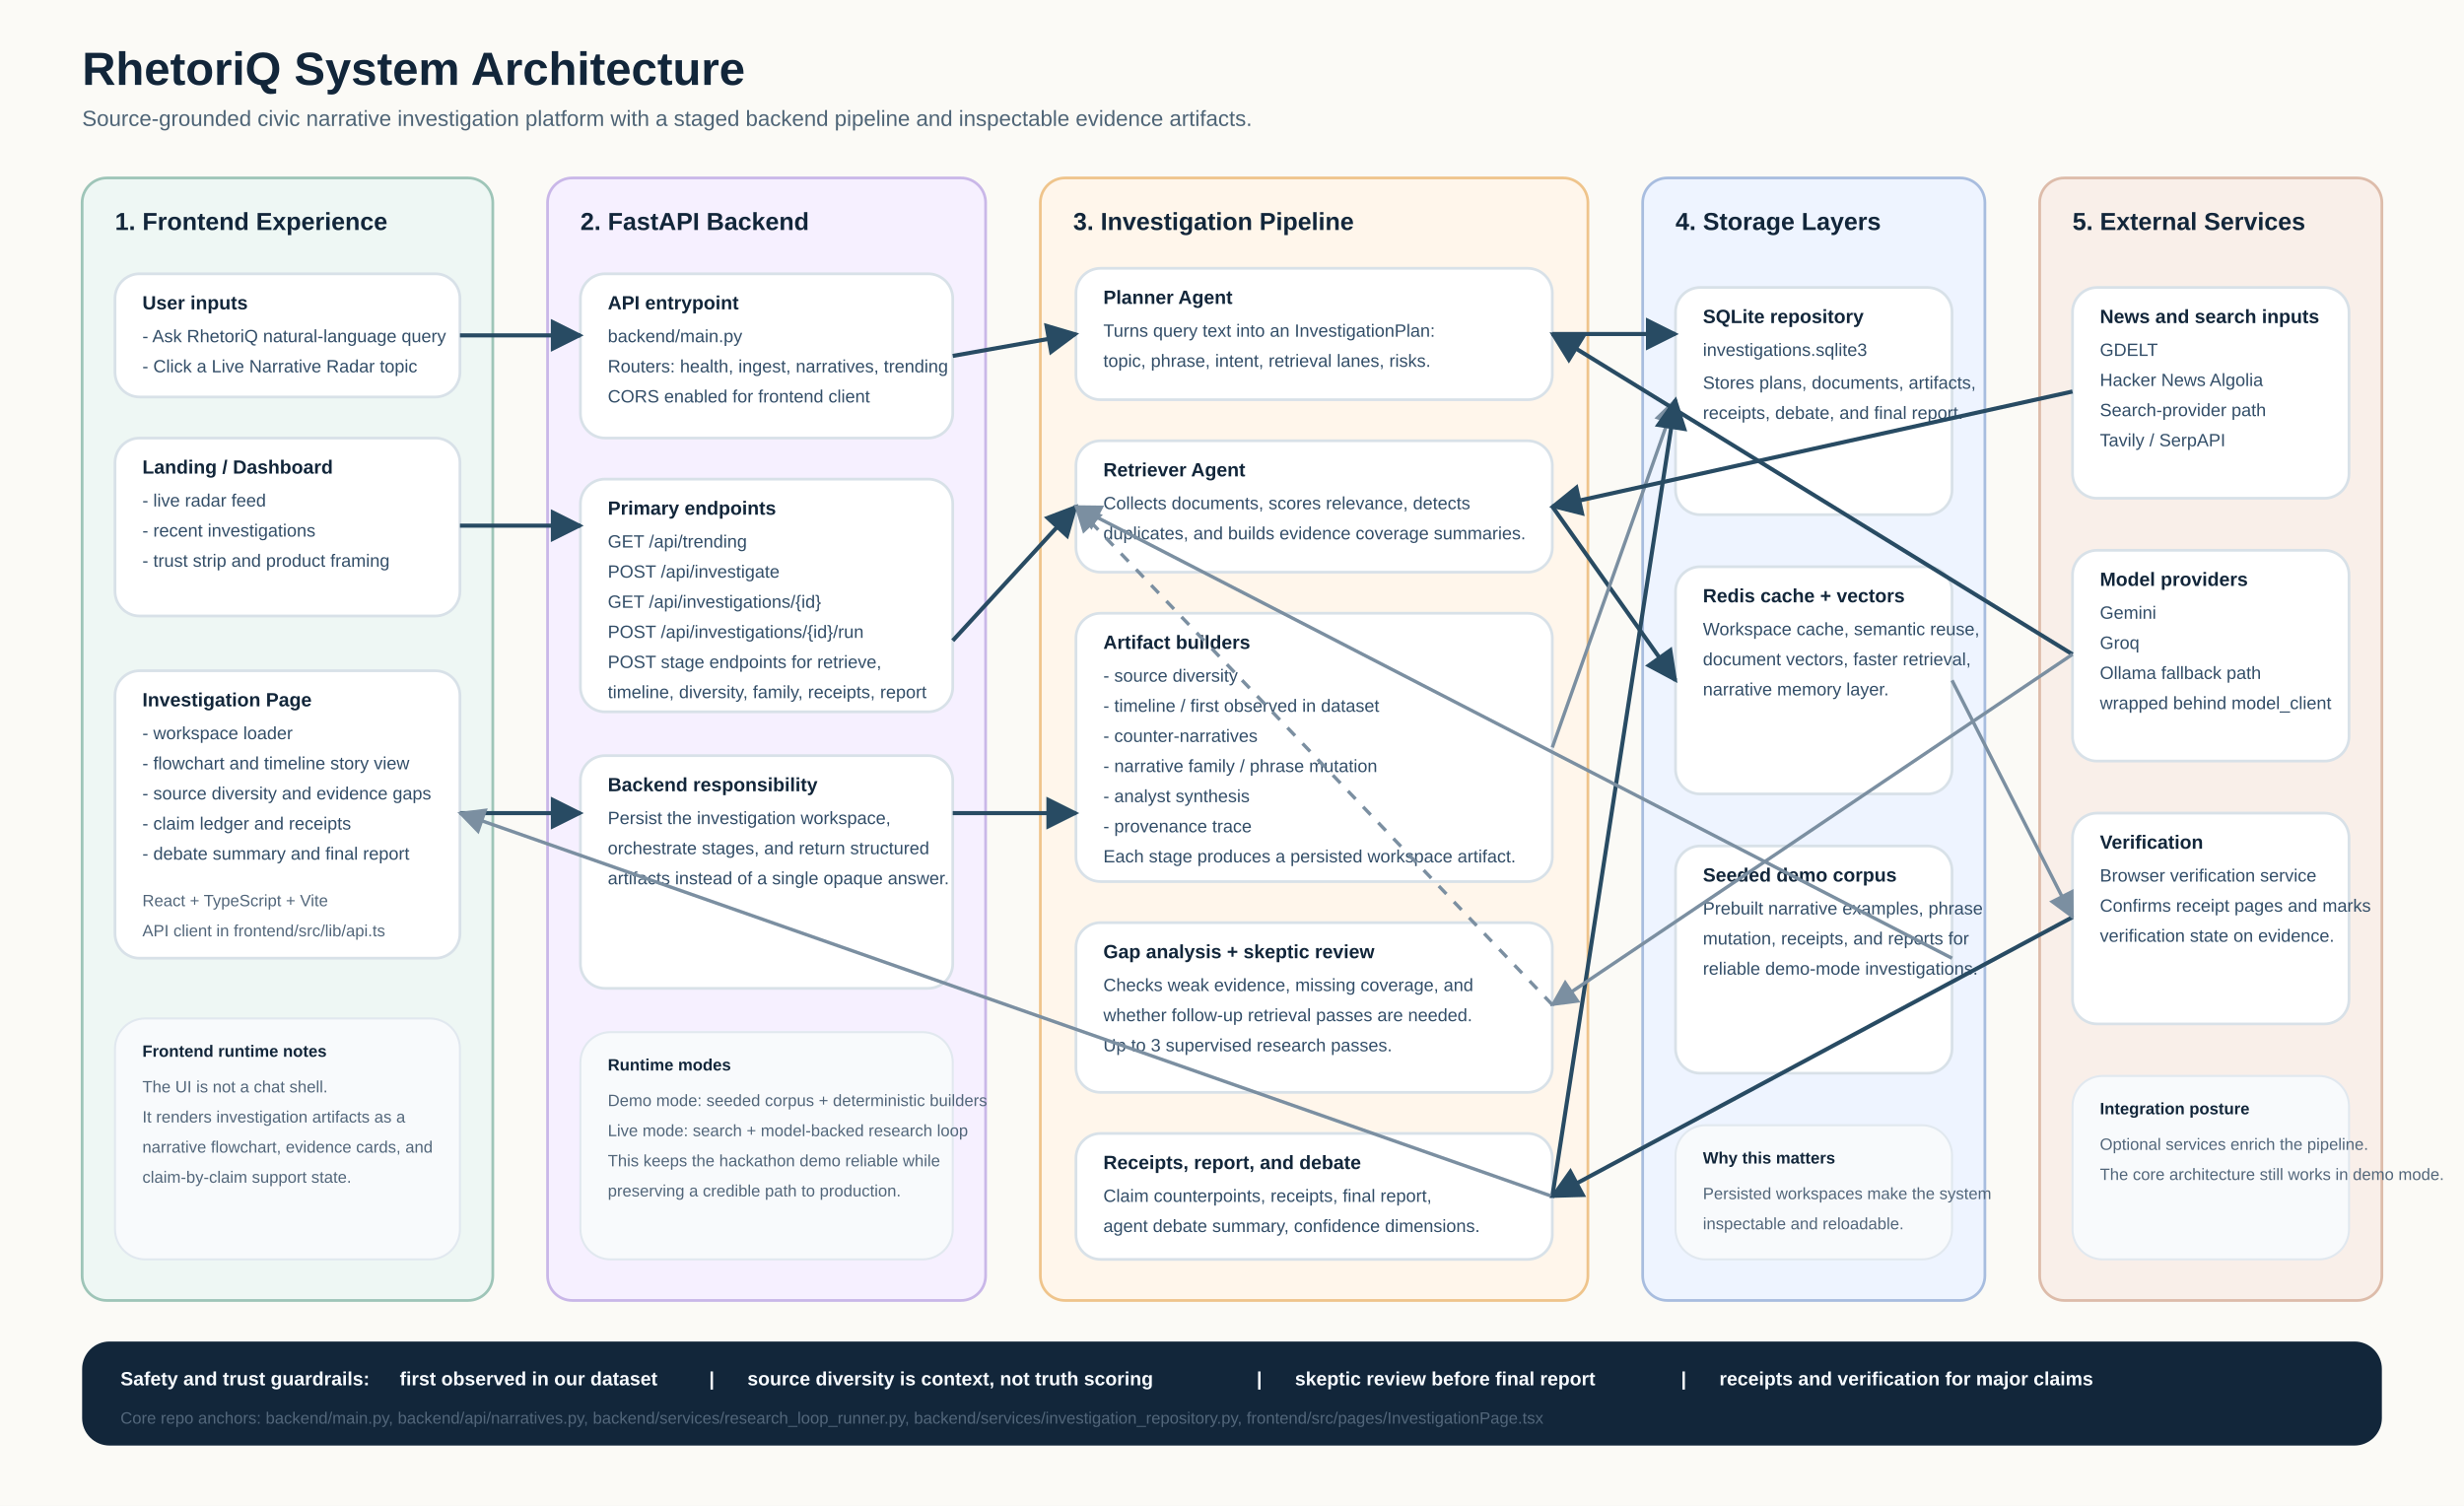
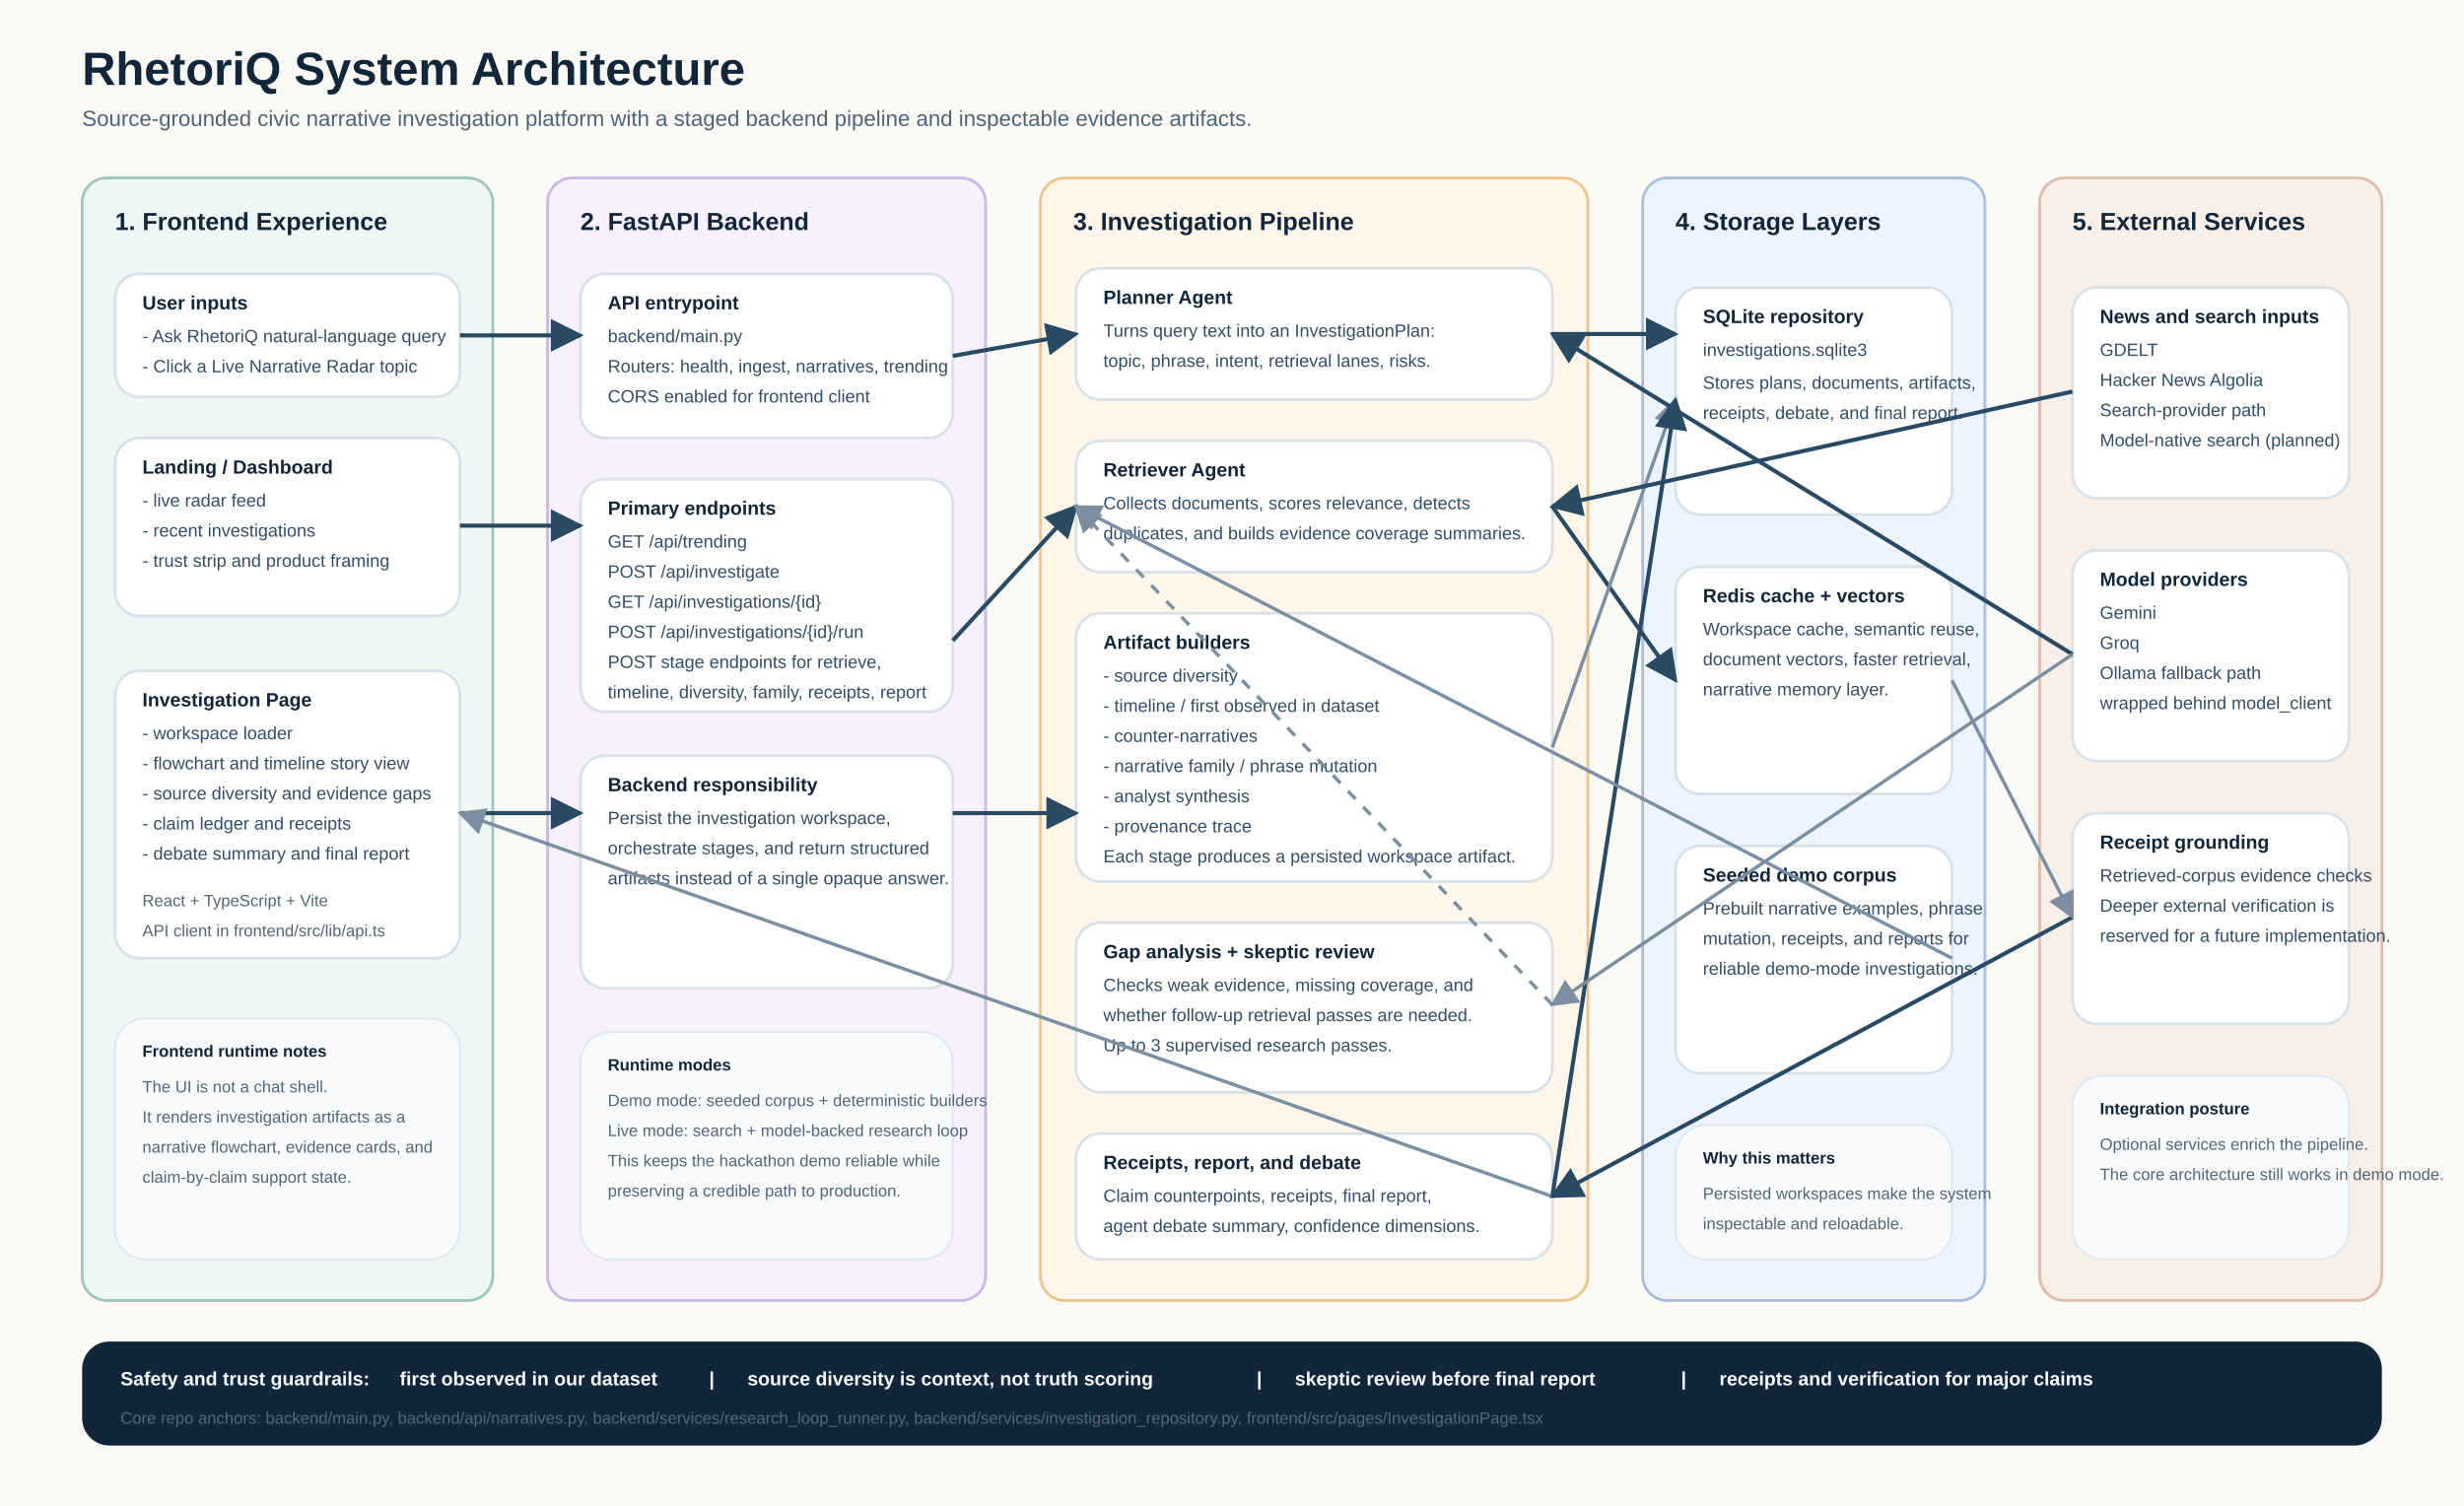
<svg xmlns="http://www.w3.org/2000/svg" width="1800" height="1100" viewBox="0 0 1800 1100" role="img" aria-labelledby="title desc">
  <defs>
    <marker id="arrow" viewBox="0 0 10 10" refX="9" refY="5" markerWidth="8" markerHeight="8" orient="auto-start-reverse">
      <path d="M 0 0 L 10 5 L 0 10 z" fill="#284b63" />
    </marker>
    <marker id="arrow-soft" viewBox="0 0 10 10" refX="9" refY="5" markerWidth="8" markerHeight="8" orient="auto-start-reverse">
      <path d="M 0 0 L 10 5 L 0 10 z" fill="#7b8fa1" />
    </marker>
    <style>
      .title { font: 700 34px Arial, Helvetica, sans-serif; fill: #12263a; }
      .subtitle { font: 500 16px Arial, Helvetica, sans-serif; fill: #4e6476; }
      .section { font: 700 18px Arial, Helvetica, sans-serif; fill: #12263a; }
      .label { font: 700 14px Arial, Helvetica, sans-serif; fill: #12263a; }
      .body { font: 500 13px Arial, Helvetica, sans-serif; fill: #334e68; }
      .small { font: 500 12px Arial, Helvetica, sans-serif; fill: #52667a; }
      .pill { font: 700 12px Arial, Helvetica, sans-serif; fill: #12263a; }
      .box { fill: #ffffff; stroke: #d8e1e8; stroke-width: 2; rx: 18; }
      .frontend { fill: #eef7f4; stroke: #9ec5b8; }
      .backend { fill: #f6f0ff; stroke: #c9b7e8; }
      .pipeline { fill: #fff6eb; stroke: #efc48b; }
      .storage { fill: #eef4ff; stroke: #a8bddf; }
      .external { fill: #f9efe9; stroke: #ddbcaa; }
      .guardrail { fill: #12263a; }
      .guardrail-text { font: 600 14px Arial, Helvetica, sans-serif; fill: #f7fbff; }
      .line { stroke: #284b63; stroke-width: 3; fill: none; marker-end: url(#arrow); }
      .soft-line { stroke: #7b8fa1; stroke-width: 2.5; fill: none; marker-end: url(#arrow-soft); }
      .dash-line { stroke: #7b8fa1; stroke-width: 2.5; stroke-dasharray: 8 8; fill: none; marker-end: url(#arrow-soft); }
      .lane { fill: #f8fafc; stroke: #e1e8ef; stroke-width: 1.5; rx: 22; }
    </style>
  </defs>
  <rect x="0" y="0" width="1800" height="1100" fill="#fbfaf6" />
  <text x="60" y="62" class="title">RhetoriQ System Architecture</text>
  <text x="60" y="92" class="subtitle">Source-grounded civic narrative investigation platform with a staged backend pipeline and inspectable evidence artifacts.</text>
  <rect x="60" y="130" width="300" height="820" class="box frontend" />
  <text x="84" y="168" class="section">1. Frontend Experience</text>
  <rect x="84" y="200" width="252" height="90" class="box" />
  <text x="104" y="226" class="label">User inputs</text>
  <text x="104" y="250" class="body">- Ask RhetoriQ natural-language query</text>
  <text x="104" y="272" class="body">- Click a Live Narrative Radar topic</text>
  <rect x="84" y="320" width="252" height="130" class="box" />
  <text x="104" y="346" class="label">Landing / Dashboard</text>
  <text x="104" y="370" class="body">- live radar feed</text>
  <text x="104" y="392" class="body">- recent investigations</text>
  <text x="104" y="414" class="body">- trust strip and product framing</text>
  <rect x="84" y="490" width="252" height="210" class="box" />
  <text x="104" y="516" class="label">Investigation Page</text>
  <text x="104" y="540" class="body">- workspace loader</text>
  <text x="104" y="562" class="body">- flowchart and timeline story view</text>
  <text x="104" y="584" class="body">- source diversity and evidence gaps</text>
  <text x="104" y="606" class="body">- claim ledger and receipts</text>
  <text x="104" y="628" class="body">- debate summary and final report</text>
  <text x="104" y="662" class="small">React + TypeScript + Vite</text>
  <text x="104" y="684" class="small">API client in frontend/src/lib/api.ts</text>
  <rect x="84" y="744" width="252" height="176" class="lane" />
  <text x="104" y="772" class="pill">Frontend runtime notes</text>
  <text x="104" y="798" class="small">The UI is not a chat shell.</text>
  <text x="104" y="820" class="small">It renders investigation artifacts as a</text>
  <text x="104" y="842" class="small">narrative flowchart, evidence cards, and</text>
  <text x="104" y="864" class="small">claim-by-claim support state.</text>
  <rect x="400" y="130" width="320" height="820" class="box backend" />
  <text x="424" y="168" class="section">2. FastAPI Backend</text>
  <rect x="424" y="200" width="272" height="120" class="box" />
  <text x="444" y="226" class="label">API entrypoint</text>
  <text x="444" y="250" class="body">backend/main.py</text>
  <text x="444" y="272" class="body">Routers: health, ingest, narratives, trending</text>
  <text x="444" y="294" class="body">CORS enabled for frontend client</text>
  <rect x="424" y="350" width="272" height="170" class="box" />
  <text x="444" y="376" class="label">Primary endpoints</text>
  <text x="444" y="400" class="body">GET /api/trending</text>
  <text x="444" y="422" class="body">POST /api/investigate</text>
  <text x="444" y="444" class="body">GET /api/investigations/{id}</text>
  <text x="444" y="466" class="body">POST /api/investigations/{id}/run</text>
  <text x="444" y="488" class="body">POST stage endpoints for retrieve,</text>
  <text x="444" y="510" class="body">timeline, diversity, family, receipts, report</text>
  <rect x="424" y="552" width="272" height="170" class="box" />
  <text x="444" y="578" class="label">Backend responsibility</text>
  <text x="444" y="602" class="body">Persist the investigation workspace,</text>
  <text x="444" y="624" class="body">orchestrate stages, and return structured</text>
  <text x="444" y="646" class="body">artifacts instead of a single opaque answer.</text>
  <rect x="424" y="754" width="272" height="166" class="lane" />
  <text x="444" y="782" class="pill">Runtime modes</text>
  <text x="444" y="808" class="small">Demo mode: seeded corpus + deterministic builders</text>
  <text x="444" y="830" class="small">Live mode: search + model-backed research loop</text>
  <text x="444" y="852" class="small">This keeps the hackathon demo reliable while</text>
  <text x="444" y="874" class="small">preserving a credible path to production.</text>
  <rect x="760" y="130" width="400" height="820" class="box pipeline" />
  <text x="784" y="168" class="section">3. Investigation Pipeline</text>
  <rect x="786" y="196" width="348" height="96" class="box" />
  <text x="806" y="222" class="label">Planner Agent</text>
  <text x="806" y="246" class="body">Turns query text into an InvestigationPlan:</text>
  <text x="806" y="268" class="body">topic, phrase, intent, retrieval lanes, risks.</text>
  <rect x="786" y="322" width="348" height="96" class="box" />
  <text x="806" y="348" class="label">Retriever Agent</text>
  <text x="806" y="372" class="body">Collects documents, scores relevance, detects</text>
  <text x="806" y="394" class="body">duplicates, and builds evidence coverage summaries.</text>
  <rect x="786" y="448" width="348" height="196" class="box" />
  <text x="806" y="474" class="label">Artifact builders</text>
  <text x="806" y="498" class="body">- source diversity</text>
  <text x="806" y="520" class="body">- timeline / first observed in dataset</text>
  <text x="806" y="542" class="body">- counter-narratives</text>
  <text x="806" y="564" class="body">- narrative family / phrase mutation</text>
  <text x="806" y="586" class="body">- analyst synthesis</text>
  <text x="806" y="608" class="body">- provenance trace</text>
  <text x="806" y="630" class="body">Each stage produces a persisted workspace artifact.</text>
  <rect x="786" y="674" width="348" height="124" class="box" />
  <text x="806" y="700" class="label">Gap analysis + skeptic review</text>
  <text x="806" y="724" class="body">Checks weak evidence, missing coverage, and</text>
  <text x="806" y="746" class="body">whether follow-up retrieval passes are needed.</text>
  <text x="806" y="768" class="body">Up to 3 supervised research passes.</text>
  <rect x="786" y="828" width="348" height="92" class="box" />
  <text x="806" y="854" class="label">Receipts, report, and debate</text>
  <text x="806" y="878" class="body">Claim counterpoints, receipts, final report,</text>
  <text x="806" y="900" class="body">agent debate summary, confidence dimensions.</text>
  <rect x="1200" y="130" width="250" height="820" class="box storage" />
  <text x="1224" y="168" class="section">4. Storage Layers</text>
  <rect x="1224" y="210" width="202" height="166" class="box" />
  <text x="1244" y="236" class="label">SQLite repository</text>
  <text x="1244" y="260" class="body">investigations.sqlite3</text>
  <text x="1244" y="284" class="body">Stores plans, documents, artifacts,</text>
  <text x="1244" y="306" class="body">receipts, debate, and final report.</text>
  <rect x="1224" y="414" width="202" height="166" class="box" />
  <text x="1244" y="440" class="label">Redis cache + vectors</text>
  <text x="1244" y="464" class="body">Workspace cache, semantic reuse,</text>
  <text x="1244" y="486" class="body">document vectors, faster retrieval,</text>
  <text x="1244" y="508" class="body">narrative memory layer.</text>
  <rect x="1224" y="618" width="202" height="166" class="box" />
  <text x="1244" y="644" class="label">Seeded demo corpus</text>
  <text x="1244" y="668" class="body">Prebuilt narrative examples, phrase</text>
  <text x="1244" y="690" class="body">mutation, receipts, and reports for</text>
  <text x="1244" y="712" class="body">reliable demo-mode investigations.</text>
  <rect x="1224" y="822" width="202" height="98" class="lane" />
  <text x="1244" y="850" class="pill">Why this matters</text>
  <text x="1244" y="876" class="small">Persisted workspaces make the system</text>
  <text x="1244" y="898" class="small">inspectable and reloadable.</text>
  <rect x="1490" y="130" width="250" height="820" class="box external" />
  <text x="1514" y="168" class="section">5. External Services</text>
  <rect x="1514" y="210" width="202" height="154" class="box" />
  <text x="1534" y="236" class="label">News and search inputs</text>
  <text x="1534" y="260" class="body">GDELT</text>
  <text x="1534" y="282" class="body">Hacker News Algolia</text>
  <text x="1534" y="304" class="body">Search-provider path</text>
-   <text x="1534" y="326" class="body">Tavily / SerpAPI</text>
+   <text x="1534" y="326" class="body">Model-native search (planned)</text>
  <rect x="1514" y="402" width="202" height="154" class="box" />
  <text x="1534" y="428" class="label">Model providers</text>
  <text x="1534" y="452" class="body">Gemini</text>
  <text x="1534" y="474" class="body">Groq</text>
  <text x="1534" y="496" class="body">Ollama fallback path</text>
  <text x="1534" y="518" class="body">wrapped behind model_client</text>
  <rect x="1514" y="594" width="202" height="154" class="box" />
-   <text x="1534" y="620" class="label">Verification</text>
-   <text x="1534" y="644" class="body">Browser verification service</text>
-   <text x="1534" y="666" class="body">Confirms receipt pages and marks</text>
-   <text x="1534" y="688" class="body">verification state on evidence.</text>
+   <text x="1534" y="620" class="label">Receipt grounding</text>
+   <text x="1534" y="644" class="body">Retrieved-corpus evidence checks</text>
+   <text x="1534" y="666" class="body">Deeper external verification is</text>
+   <text x="1534" y="688" class="body">reserved for a future implementation.</text>
  <rect x="1514" y="786" width="202" height="134" class="lane" />
  <text x="1534" y="814" class="pill">Integration posture</text>
  <text x="1534" y="840" class="small">Optional services enrich the pipeline.</text>
  <text x="1534" y="862" class="small">The core architecture still works in demo mode.</text>
  <path d="M 336 245 L 424 245" class="line" />
  <path d="M 336 384 L 424 384" class="line" />
  <path d="M 336 594 L 424 594" class="line" />
  <path d="M 696 260 L 786 244" class="line" />
  <path d="M 696 468 L 786 370" class="line" />
  <path d="M 696 594 L 786 594" class="line" />
  <path d="M 1134 244 L 1224 244" class="line" />
  <path d="M 1134 370 L 1224 497" class="line" />
  <path d="M 1134 546 L 1224 292" class="soft-line" />
  <path d="M 1134 734 L 786 370" class="dash-line" />
  <path d="M 1134 874 L 1224 292" class="line" />
  <path d="M 1134 874 L 336 594" class="soft-line" />
  <path d="M 1514 286 L 1134 370" class="line" />
  <path d="M 1514 478 L 1134 244" class="line" />
  <path d="M 1514 478 L 1134 734" class="soft-line" />
  <path d="M 1514 670 L 1134 874" class="line" />
  <path d="M 1426 497 L 1514 670" class="soft-line" />
  <path d="M 1426 700 L 786 370" class="soft-line" />
  <rect x="60" y="980" width="1680" height="76" rx="20" class="guardrail" />
  <text x="88" y="1012" class="guardrail-text">Safety and trust guardrails:</text>
  <text x="292" y="1012" class="guardrail-text">first observed in our dataset</text>
  <text x="518" y="1012" class="guardrail-text">|</text>
  <text x="546" y="1012" class="guardrail-text">source diversity is context, not truth scoring</text>
  <text x="918" y="1012" class="guardrail-text">|</text>
  <text x="946" y="1012" class="guardrail-text">skeptic review before final report</text>
  <text x="1228" y="1012" class="guardrail-text">|</text>
  <text x="1256" y="1012" class="guardrail-text">receipts and verification for major claims</text>
  <text x="88" y="1040" class="small" fill="#d6e2ee">Core repo anchors: backend/main.py, backend/api/narratives.py, backend/services/research_loop_runner.py, backend/services/investigation_repository.py, frontend/src/pages/InvestigationPage.tsx</text>
</svg>
